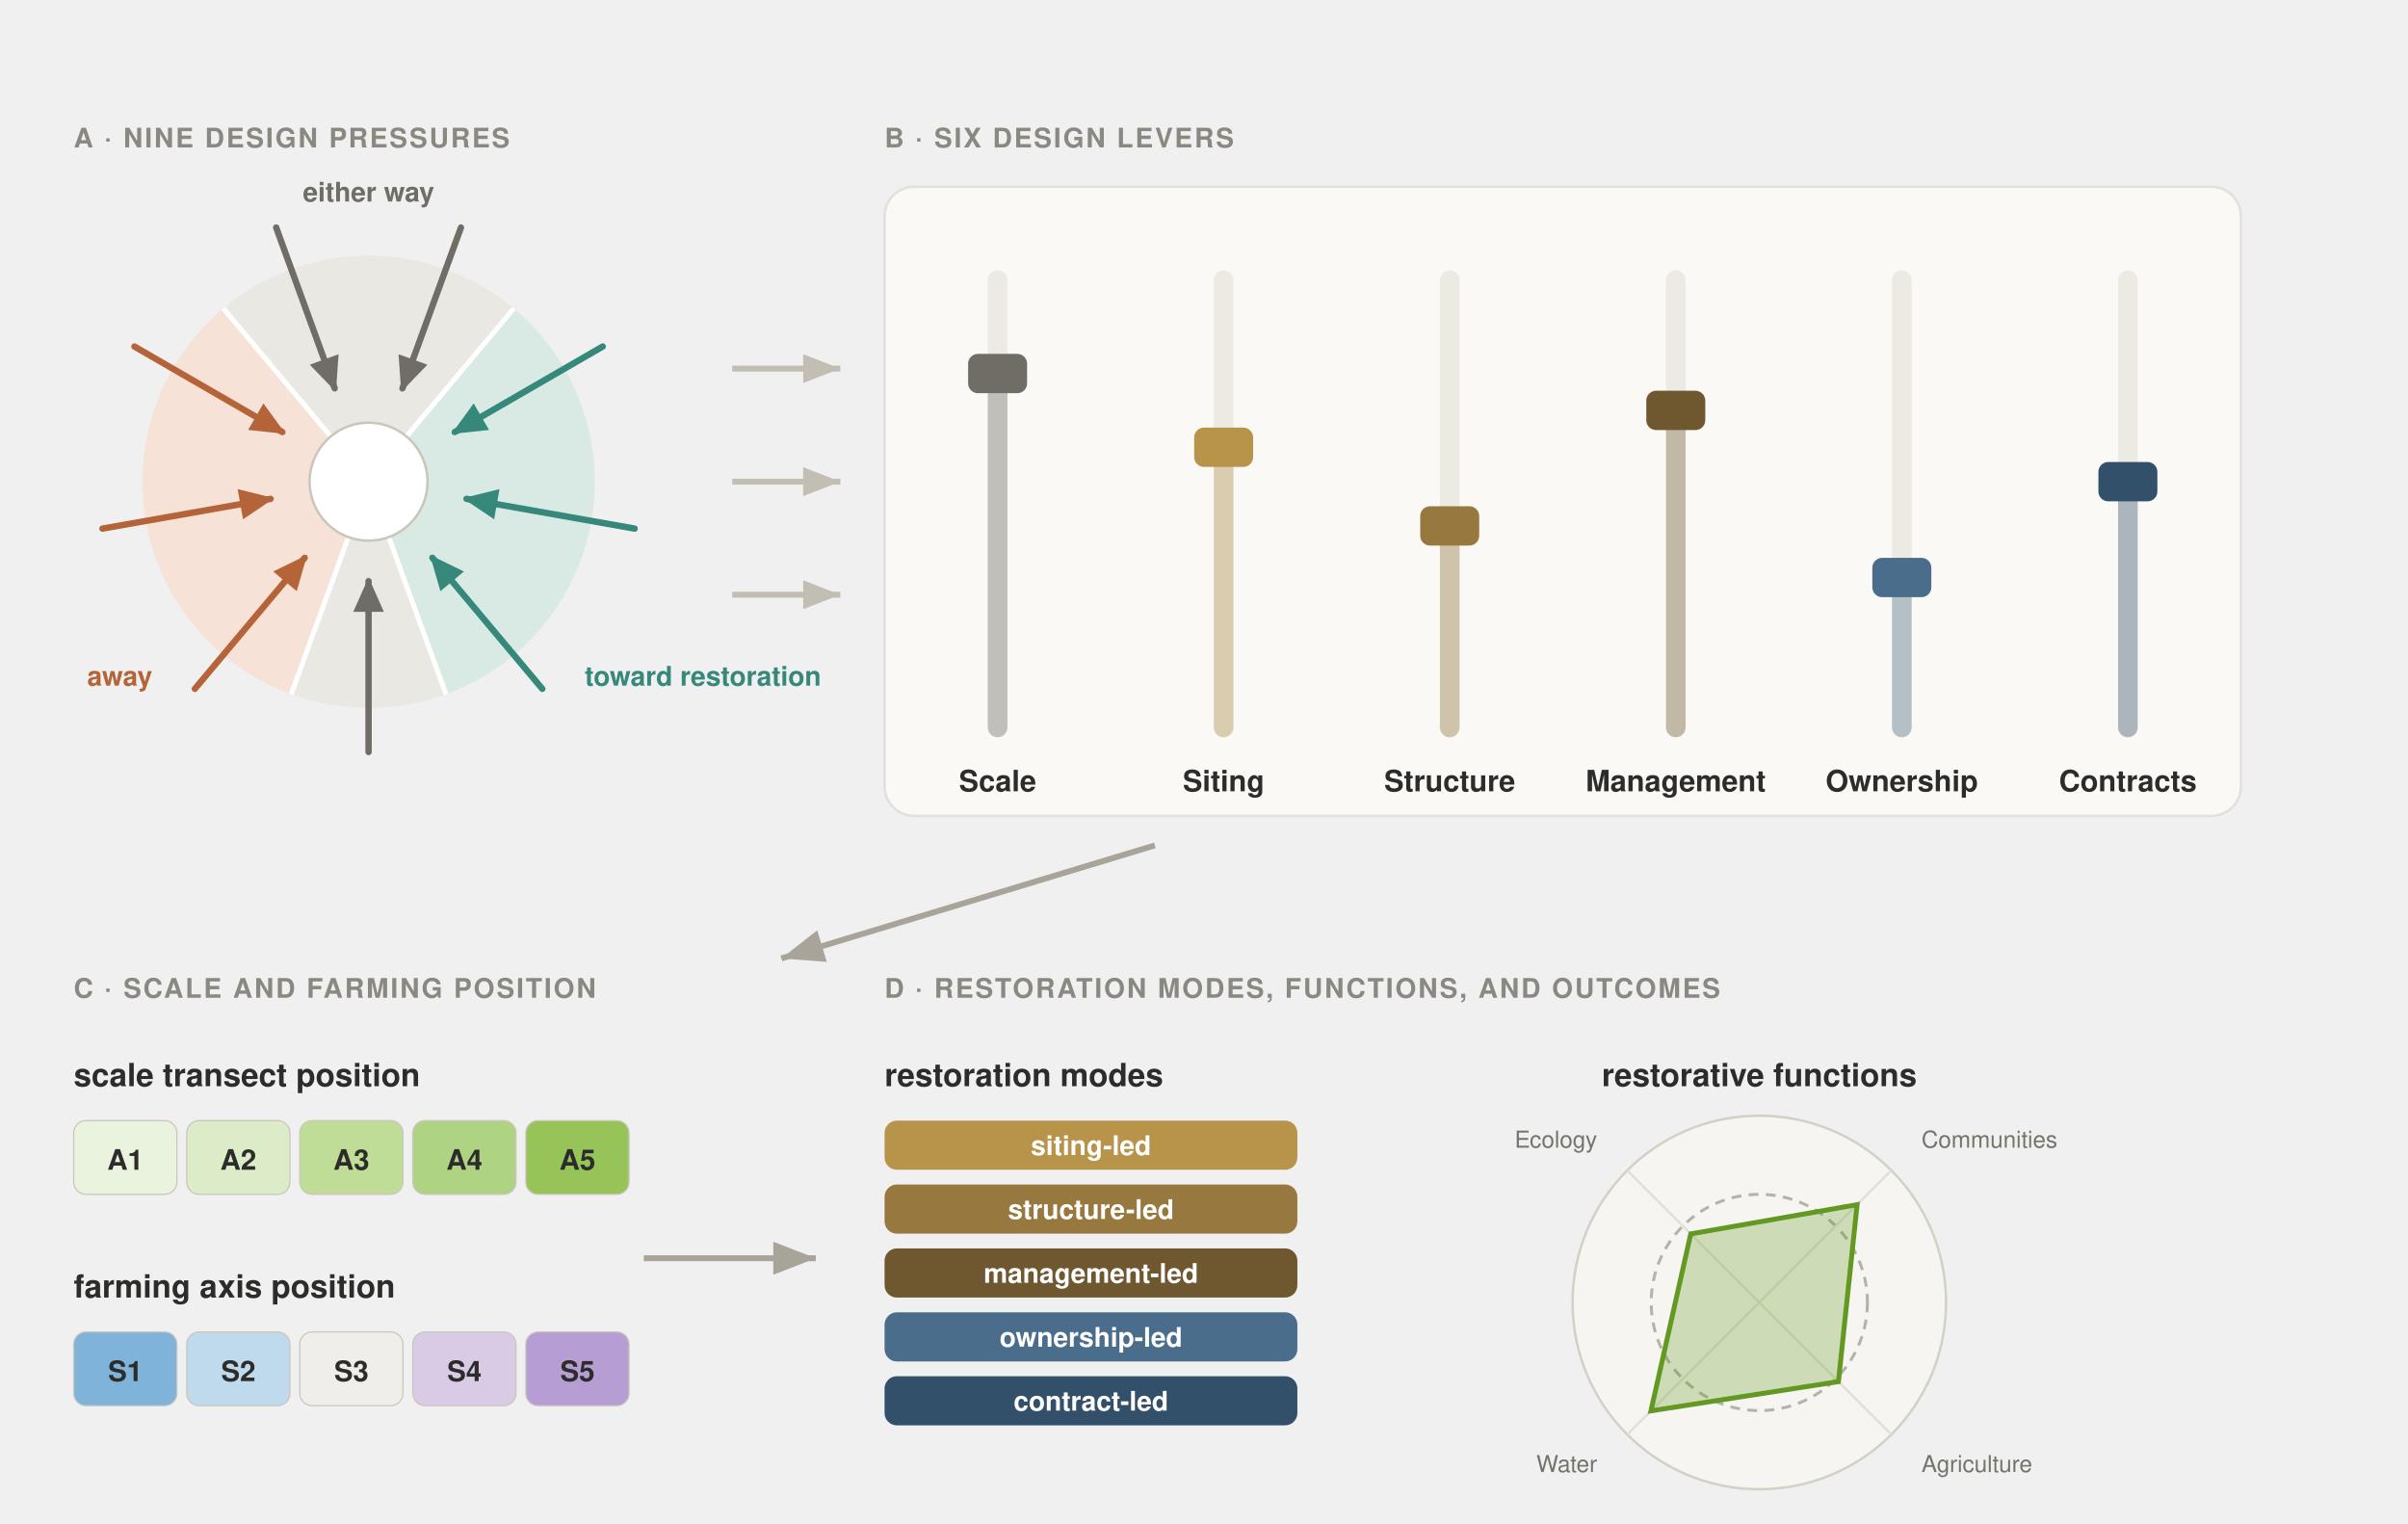
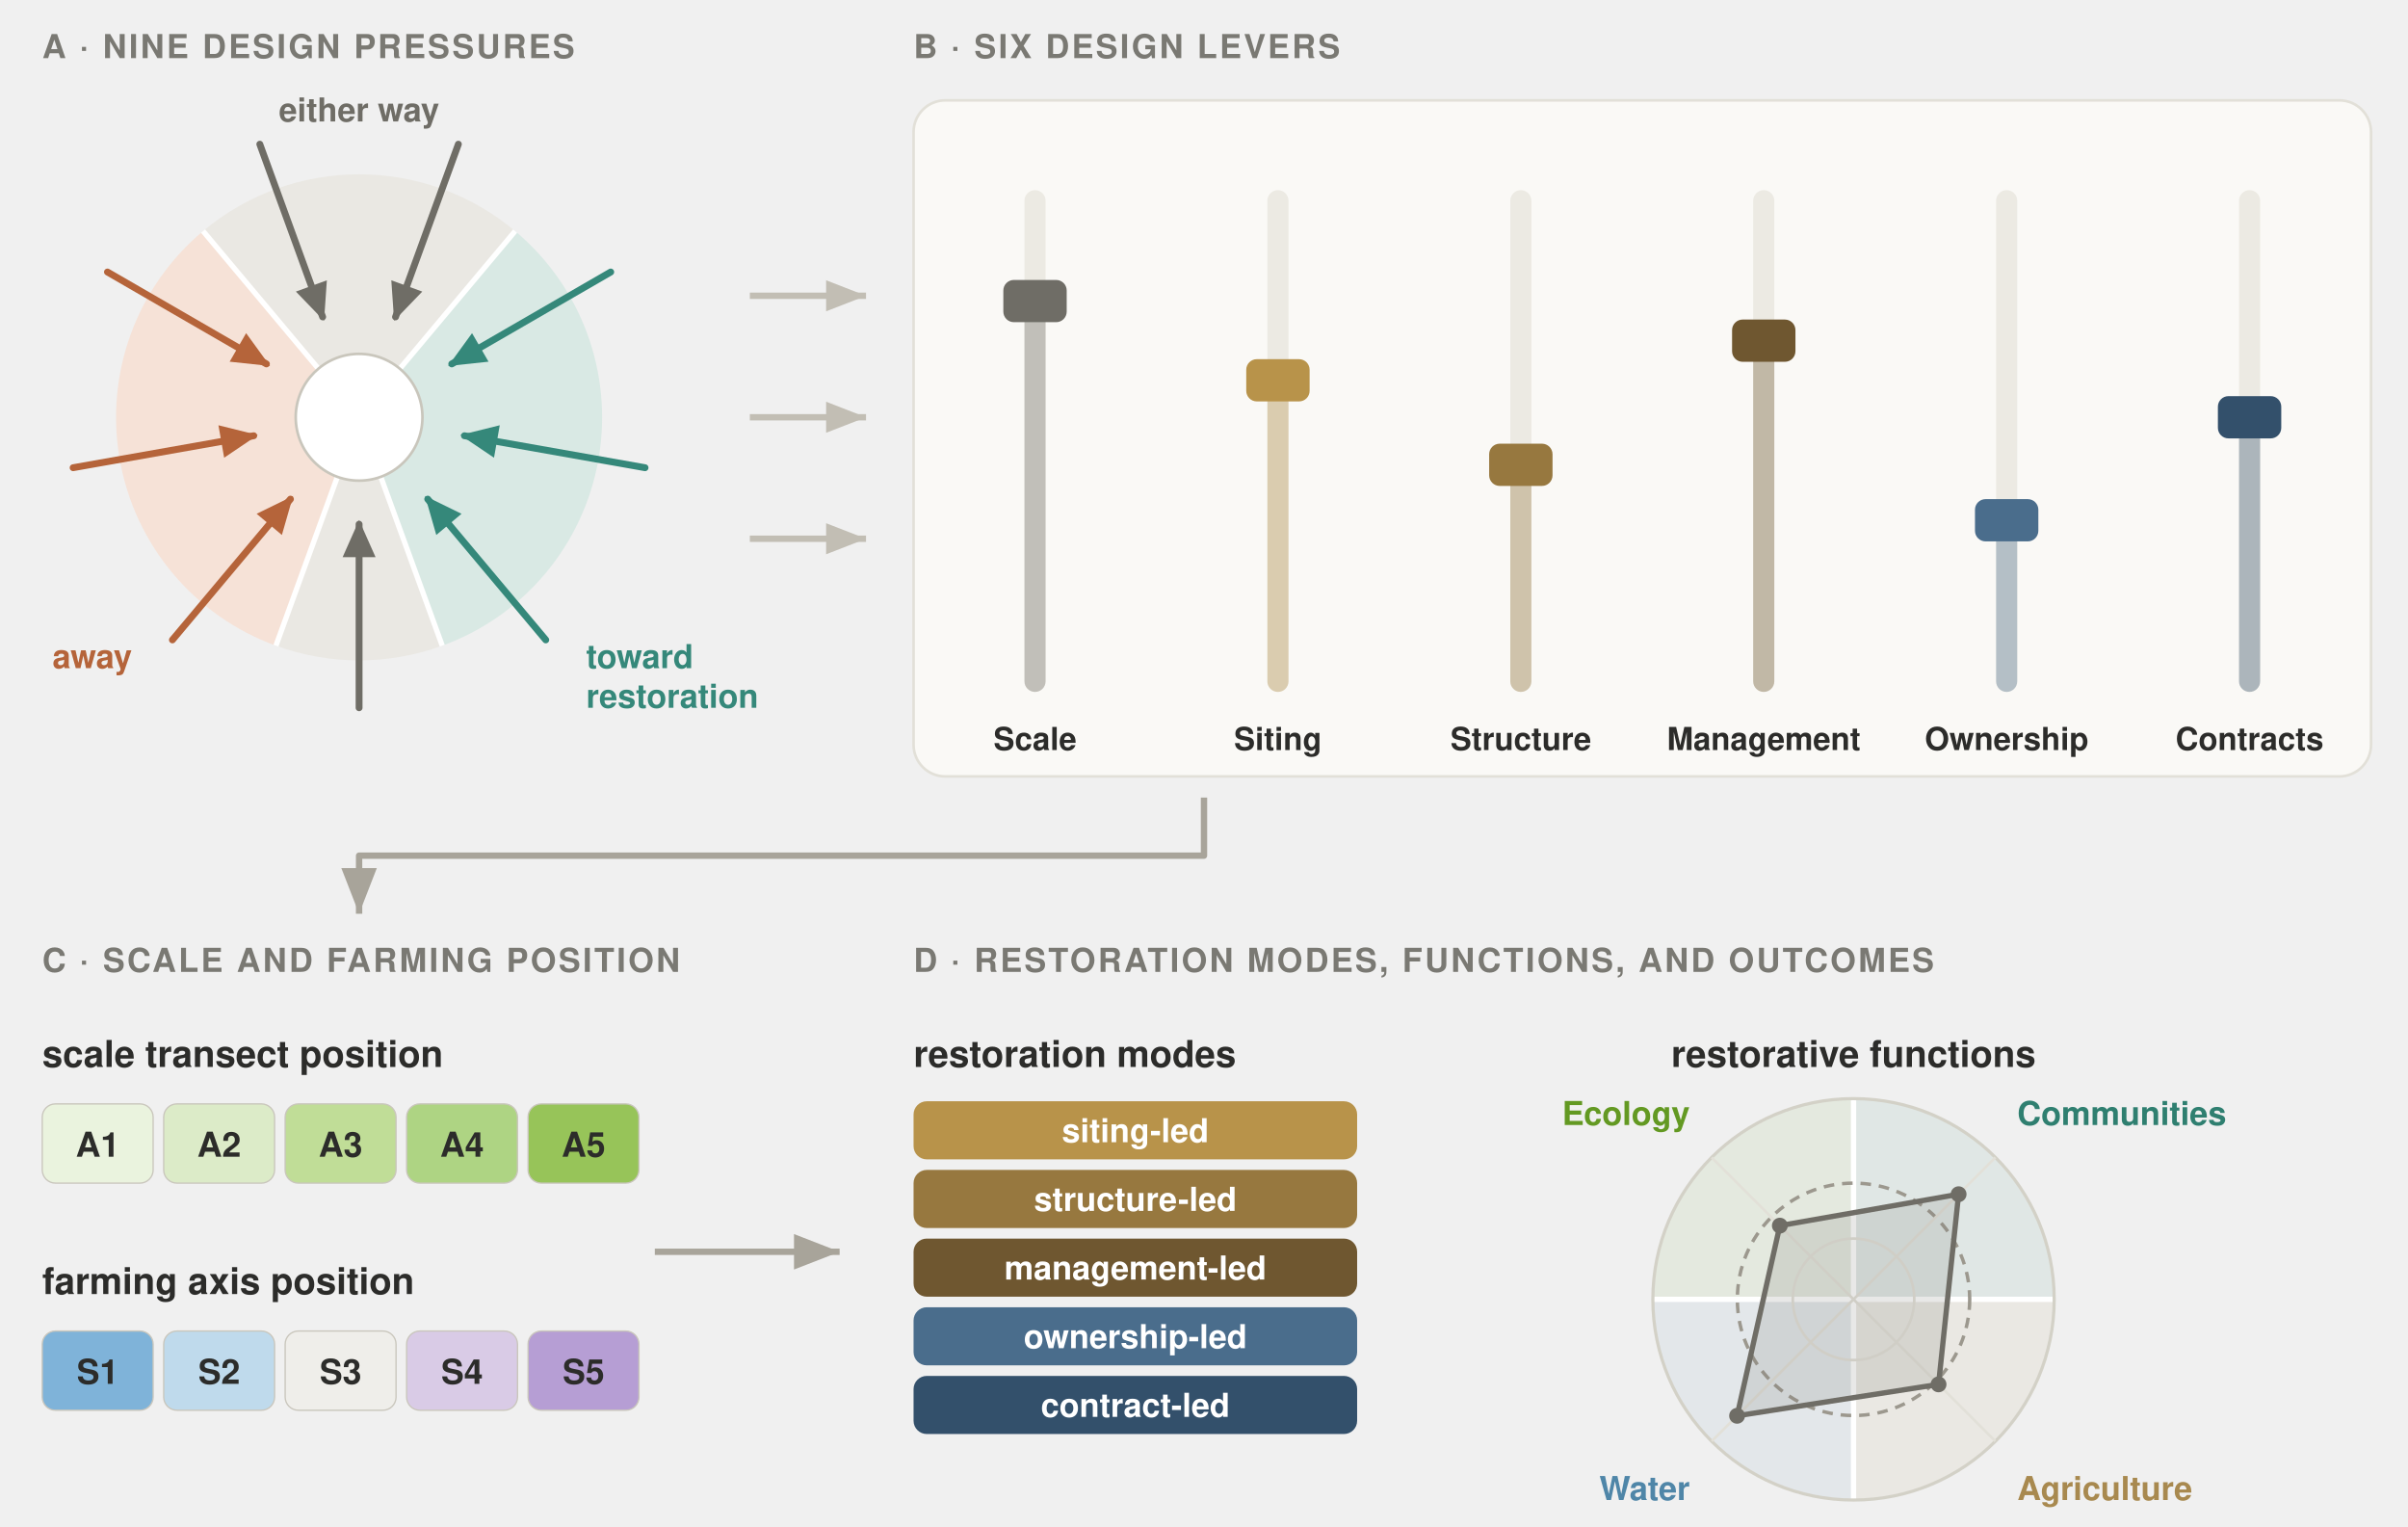
- <svg xmlns="http://www.w3.org/2000/svg" width="980" height="620" viewBox="0 0 980 620" role="img">
+ <svg xmlns="http://www.w3.org/2000/svg" width="912" height="578" viewBox="14 38 912 578" role="img">
  <style>
text{font-family:ui-sans-serif,system-ui,-apple-system,"Segoe UI",Helvetica,Arial,sans-serif}
- .eb{font-size:11px;font-weight:700;fill:#8a8880;letter-spacing:.07em}
+ .eb{font-size:12.5px;font-weight:700;fill:#7a7973;letter-spacing:.07em}
.nm{font-size:12px;font-weight:600;fill:#2c2c2a}
- .ot{font-size:13px;font-weight:600;fill:#2c2c2a}
- .cd{font-size:11.5px;font-weight:600;fill:#2c2c2a}
- .cw{font-size:11px;font-weight:600;fill:#ffffff}
- .pl{font-size:11px;font-weight:600}
- .sc{font-size:9.5px;fill:#75736c}
+ .ot{font-size:14px;font-weight:600;fill:#2c2c2a}
+ .cd{font-size:13px;font-weight:600;fill:#2c2c2a}
+ .cw{font-size:12.5px;font-weight:600;fill:#ffffff}
+ .pl{font-size:12.5px;font-weight:600}
+ .dm{font-size:12.5px;font-weight:700}
</style>
  <defs>
    <marker id="mt" viewBox="0 0 10 10" refX="8" refY="5" markerWidth="6" markerHeight="6" orient="auto">
      <path d="M0,1 L9,5 L0,9 z" fill="#35887a" />
    </marker>
    <marker id="mg" viewBox="0 0 10 10" refX="8" refY="5" markerWidth="6" markerHeight="6" orient="auto">
      <path d="M0,1 L9,5 L0,9 z" fill="#6f6d66" />
    </marker>
    <marker id="ma" viewBox="0 0 10 10" refX="8" refY="5" markerWidth="6" markerHeight="6" orient="auto">
      <path d="M0,1 L9,5 L0,9 z" fill="#b5643a" />
    </marker>
    <marker id="p" viewBox="0 0 10 10" refX="9" refY="5" markerWidth="7" markerHeight="7" orient="auto">
      <path d="M0,1.5 L9,5 L0,8.5 z" fill="#c2beb4" />
    </marker>
    <marker id="o" viewBox="0 0 10 10" refX="9" refY="5" markerWidth="8" markerHeight="8" orient="auto">
      <path d="M0,1.5 L9,5 L0,8.5 z" fill="#a8a49a" />
    </marker>
  </defs>
  <text class="eb" x="30" y="60">A · NINE DESIGN PRESSURES</text>
  <path d="M150,196 L90.9,125.5 A92,92 0 0 1 209.1,125.5 Z" fill="#eae8e3" />
  <path d="M150,196 L209.1,125.5 A92,92 0 0 1 181.5,282.5 Z" fill="#d9e9e4" />
  <path d="M150,196 L181.5,282.5 A92,92 0 0 1 118.5,282.5 Z" fill="#eae8e3" />
  <path d="M150,196 L118.5,282.5 A92,92 0 0 1 90.9,125.5 Z" fill="#f6e2d7" />
  <line x1="150" y1="196" x2="90.9" y2="125.5" stroke="#ffffff" stroke-width="2" />
  <line x1="150" y1="196" x2="209.1" y2="125.5" stroke="#ffffff" stroke-width="2" />
  <line x1="150" y1="196" x2="181.5" y2="282.5" stroke="#ffffff" stroke-width="2" />
  <line x1="150" y1="196" x2="118.5" y2="282.5" stroke="#ffffff" stroke-width="2" />
  <line x1="112.4" y1="92.6" x2="136.2" y2="158.0" stroke="#6f6d66" stroke-width="2.6" stroke-linecap="round" marker-end="url(#mg)" />
  <line x1="187.6" y1="92.6" x2="163.8" y2="158.0" stroke="#6f6d66" stroke-width="2.6" stroke-linecap="round" marker-end="url(#mg)" />
  <line x1="245.3" y1="141.0" x2="185.1" y2="175.8" stroke="#35887a" stroke-width="2.6" stroke-linecap="round" marker-end="url(#mt)" />
  <line x1="258.3" y1="215.1" x2="189.9" y2="203.0" stroke="#35887a" stroke-width="2.6" stroke-linecap="round" marker-end="url(#mt)" />
  <line x1="220.7" y1="280.3" x2="176.0" y2="227.0" stroke="#35887a" stroke-width="2.6" stroke-linecap="round" marker-end="url(#mt)" />
  <line x1="150.0" y1="306.0" x2="150.0" y2="236.5" stroke="#6f6d66" stroke-width="2.6" stroke-linecap="round" marker-end="url(#mg)" />
  <line x1="79.3" y1="280.3" x2="124.0" y2="227.0" stroke="#b5643a" stroke-width="2.6" stroke-linecap="round" marker-end="url(#ma)" />
  <line x1="41.7" y1="215.1" x2="110.1" y2="203.0" stroke="#b5643a" stroke-width="2.6" stroke-linecap="round" marker-end="url(#ma)" />
  <line x1="54.7" y1="141.0" x2="114.9" y2="175.8" stroke="#b5643a" stroke-width="2.6" stroke-linecap="round" marker-end="url(#ma)" />
  <circle cx="150" cy="196" r="24" fill="#ffffff" stroke="#c9c6bc" stroke-width="1" />
-   <text class="pl" x="150" y="82" text-anchor="middle" fill="#6f6d66">either way</text>
-   <text class="pl" x="238" y="279" text-anchor="start" fill="#35887a">toward restoration</text>
-   <text class="pl" x="62" y="279" text-anchor="end" fill="#b5643a">away</text>
+   <text class="pl" x="150" y="84" text-anchor="middle" fill="#6f6d66">either way</text>
+   <text class="pl" x="236" y="291" text-anchor="start" fill="#35887a">
+     <tspan x="236">toward</tspan>
+     <tspan x="236" dy="15">restoration</tspan>
+   </text>
+   <text class="pl" x="64" y="291" text-anchor="end" fill="#b5643a">away</text>
  <rect x="360" y="76" width="552" height="256" rx="12" fill="#faf9f6" stroke="#e2e0d8" />
  <text class="eb" x="360" y="60">B · SIX DESIGN LEVERS</text>
  <rect x="402" y="110" width="8" height="190" rx="4" fill="#eceae3" />
  <rect x="402" y="152" width="8" height="148" rx="4" fill="#6f6d66" opacity="0.34" />
  <rect x="394" y="144" width="24" height="16" rx="4" fill="#6f6d66" />
  <text class="nm" x="406" y="322" text-anchor="middle">Scale</text>
  <rect x="494" y="110" width="8" height="190" rx="4" fill="#eceae3" />
  <rect x="494" y="182" width="8" height="118" rx="4" fill="#b8934a" opacity="0.34" />
  <rect x="486" y="174" width="24" height="16" rx="4" fill="#b8934a" />
  <text class="nm" x="498" y="322" text-anchor="middle">Siting</text>
  <rect x="586" y="110" width="8" height="190" rx="4" fill="#eceae3" />
  <rect x="586" y="214" width="8" height="86" rx="4" fill="#97783f" opacity="0.34" />
  <rect x="578" y="206" width="24" height="16" rx="4" fill="#97783f" />
  <text class="nm" x="590" y="322" text-anchor="middle">Structure</text>
  <rect x="678" y="110" width="8" height="190" rx="4" fill="#eceae3" />
  <rect x="678" y="167" width="8" height="133" rx="4" fill="#6f5730" opacity="0.34" />
  <rect x="670" y="159" width="24" height="16" rx="4" fill="#6f5730" />
  <text class="nm" x="682" y="322" text-anchor="middle">Management</text>
  <rect x="770" y="110" width="8" height="190" rx="4" fill="#eceae3" />
  <rect x="770" y="235" width="8" height="65" rx="4" fill="#4a6d8c" opacity="0.34" />
  <rect x="762" y="227" width="24" height="16" rx="4" fill="#4a6d8c" />
  <text class="nm" x="774" y="322" text-anchor="middle">Ownership</text>
  <rect x="862" y="110" width="8" height="190" rx="4" fill="#eceae3" />
  <rect x="862" y="196" width="8" height="104" rx="4" fill="#33506b" opacity="0.34" />
  <rect x="854" y="188" width="24" height="16" rx="4" fill="#33506b" />
  <text class="nm" x="866" y="322" text-anchor="middle">Contracts</text>
  <line x1="298" y1="150" x2="342" y2="150" stroke="#c2beb4" stroke-width="2.4" marker-end="url(#p)" />
  <line x1="298" y1="196" x2="342" y2="196" stroke="#c2beb4" stroke-width="2.4" marker-end="url(#p)" />
  <line x1="298" y1="242" x2="342" y2="242" stroke="#c2beb4" stroke-width="2.4" marker-end="url(#p)" />
-   <line x1="470.0" y1="344" x2="318.0" y2="390" stroke="#a8a49a" stroke-width="2.4" marker-end="url(#o)" />
+   <path d="M470,340 V362 H150 V384" fill="none" stroke="#a8a49a" stroke-width="2.4" stroke-linejoin="round" marker-end="url(#o)" />
  <text class="eb" x="30" y="406">C · SCALE AND FARMING POSITION</text>
  <text class="eb" x="360" y="406">D · RESTORATION MODES, FUNCTIONS, AND OUTCOMES</text>
  <text class="ot" x="30" y="442">scale transect position</text>
  <rect x="30" y="456" width="42" height="30" rx="5" fill="#EAF3DE" stroke="#c9c6bc" stroke-width="0.5" />
  <text class="cd" x="51.0" y="476" text-anchor="middle">A1</text>
  <rect x="76" y="456" width="42" height="30" rx="5" fill="#DCEBC8" stroke="#c9c6bc" stroke-width="0.5" />
  <text class="cd" x="97.0" y="476" text-anchor="middle">A2</text>
  <rect x="122" y="456" width="42" height="30" rx="5" fill="#C0DD97" stroke="#c9c6bc" stroke-width="0.5" />
  <text class="cd" x="143.0" y="476" text-anchor="middle">A3</text>
  <rect x="168" y="456" width="42" height="30" rx="5" fill="#AED483" stroke="#c9c6bc" stroke-width="0.5" />
  <text class="cd" x="189.0" y="476" text-anchor="middle">A4</text>
  <rect x="214" y="456" width="42" height="30" rx="5" fill="#97C459" stroke="#c9c6bc" stroke-width="0.5" />
  <text class="cd" x="235.0" y="476" text-anchor="middle">A5</text>
  <text class="ot" x="30" y="528">farming axis position</text>
  <rect x="30" y="542" width="42" height="30" rx="5" fill="#7fb3d9" stroke="#c9c6bc" stroke-width="0.5" />
  <text class="cd" x="51.0" y="562" text-anchor="middle">S1</text>
  <rect x="76" y="542" width="42" height="30" rx="5" fill="#bfdaec" stroke="#c9c6bc" stroke-width="0.5" />
  <text class="cd" x="97.0" y="562" text-anchor="middle">S2</text>
  <rect x="122" y="542" width="42" height="30" rx="5" fill="#efeeea" stroke="#c9c6bc" stroke-width="0.5" />
  <text class="cd" x="143.0" y="562" text-anchor="middle">S3</text>
  <rect x="168" y="542" width="42" height="30" rx="5" fill="#d9cbe6" stroke="#c9c6bc" stroke-width="0.5" />
  <text class="cd" x="189.0" y="562" text-anchor="middle">S4</text>
  <rect x="214" y="542" width="42" height="30" rx="5" fill="#b69ed4" stroke="#c9c6bc" stroke-width="0.5" />
  <text class="cd" x="235.0" y="562" text-anchor="middle">S5</text>
  <line x1="262" y1="512" x2="332" y2="512" stroke="#a8a49a" stroke-width="2.4" marker-end="url(#o)" />
  <text class="ot" x="360" y="442">restoration modes</text>
-   <rect x="360" y="456" width="168" height="20" rx="5" fill="#b8934a" />
-   <text class="cw" x="444" y="470" text-anchor="middle">siting-led</text>
-   <rect x="360" y="482" width="168" height="20" rx="5" fill="#97783f" />
-   <text class="cw" x="444" y="496" text-anchor="middle">structure-led</text>
-   <rect x="360" y="508" width="168" height="20" rx="5" fill="#6f5730" />
-   <text class="cw" x="444" y="522" text-anchor="middle">management-led</text>
-   <rect x="360" y="534" width="168" height="20" rx="5" fill="#4a6d8c" />
-   <text class="cw" x="444" y="548" text-anchor="middle">ownership-led</text>
-   <rect x="360" y="560" width="168" height="20" rx="5" fill="#33506b" />
-   <text class="cw" x="444" y="574" text-anchor="middle">contract-led</text>
+   <rect x="360" y="455" width="168" height="22" rx="5" fill="#b8934a" />
+   <text class="cw" x="444" y="470.5" text-anchor="middle">siting-led</text>
+   <rect x="360" y="481" width="168" height="22" rx="5" fill="#97783f" />
+   <text class="cw" x="444" y="496.5" text-anchor="middle">structure-led</text>
+   <rect x="360" y="507" width="168" height="22" rx="5" fill="#6f5730" />
+   <text class="cw" x="444" y="522.5" text-anchor="middle">management-led</text>
+   <rect x="360" y="533" width="168" height="22" rx="5" fill="#4a6d8c" />
+   <text class="cw" x="444" y="548.5" text-anchor="middle">ownership-led</text>
+   <rect x="360" y="559" width="168" height="22" rx="5" fill="#33506b" />
+   <text class="cw" x="444" y="574.5" text-anchor="middle">contract-led</text>
  <text class="ot" x="716" y="442" text-anchor="middle">restorative functions</text>
-   <circle cx="716" cy="530" r="76" fill="#f6f5f1" stroke="#d3d1c7" stroke-width="1" />
-   <circle cx="716" cy="530" r="44" fill="none" stroke="#b4b2a9" stroke-width="1.2" stroke-dasharray="4 3" />
-   <line x1="716" y1="530" x2="769.7" y2="476.3" stroke="#e2e0d8" stroke-width="1" />
-   <line x1="716" y1="530" x2="769.7" y2="583.7" stroke="#e2e0d8" stroke-width="1" />
-   <line x1="716" y1="530" x2="662.3" y2="583.7" stroke="#e2e0d8" stroke-width="1" />
-   <line x1="716" y1="530" x2="662.3" y2="476.3" stroke="#e2e0d8" stroke-width="1" />
-   <polygon points="755.8,490.2 748.2,562.2 671.9,574.1 688.1,502.1" fill="#639922" fill-opacity="0.28" stroke="#639922" stroke-width="2" />
-   <text class="sc" x="782" y="467" text-anchor="start">Communities</text>
-   <text class="sc" x="782" y="599" text-anchor="start">Agriculture</text>
-   <text class="sc" x="650" y="599" text-anchor="end">Water</text>
-   <text class="sc" x="650" y="467" text-anchor="end">Ecology</text>
+   <path d="M716,530 L640,530 A76,76 0 0 1 716,454 Z" fill="#639922" fill-opacity="0.08" />
+   <path d="M716,530 L716,454 A76,76 0 0 1 792,530 Z" fill="#2f7f70" fill-opacity="0.08" />
+   <path d="M716,530 L792,530 A76,76 0 0 1 716,606 Z" fill="#a8894f" fill-opacity="0.08" />
+   <path d="M716,530 L716,606 A76,76 0 0 1 640,530 Z" fill="#4f86a8" fill-opacity="0.08" />
+   <g stroke="#ffffff" stroke-width="2">
+     <line x1="640" y1="530" x2="792" y2="530" />
+     <line x1="716" y1="454" x2="716" y2="606" />
+   </g>
+   <circle cx="716" cy="530" r="76" fill="none" stroke="#d3d1c7" stroke-width="1.2" />
+   <circle cx="716" cy="530" r="23" fill="none" stroke="#e2e0d8" stroke-width="1" />
+   <circle cx="716" cy="530" r="44" fill="none" stroke="#9c988e" stroke-width="1.3" stroke-dasharray="4 3" />
+   <g stroke="#e2e0d8" stroke-width="1">
+     <line x1="716" y1="530" x2="662.3" y2="476.3" />
+     <line x1="716" y1="530" x2="769.7" y2="476.3" />
+     <line x1="716" y1="530" x2="769.7" y2="583.7" />
+     <line x1="716" y1="530" x2="662.3" y2="583.7" />
+   </g>
+   <polygon points="755.8,490.2 748.2,562.2 671.9,574.1 688.1,502.1" fill="#6f6d66" fill-opacity="0.16" stroke="#6f6d66" stroke-width="2" stroke-linejoin="round" />
+   <circle cx="755.8" cy="490.2" r="3" fill="#6f6d66" />
+   <circle cx="748.2" cy="562.2" r="3" fill="#6f6d66" />
+   <circle cx="671.9" cy="574.1" r="3" fill="#6f6d66" />
+   <circle cx="688.1" cy="502.1" r="3" fill="#6f6d66" />
+   <text class="dm" x="654" y="464" text-anchor="end" fill="#639922">Ecology</text>
+   <text class="dm" x="778" y="464" text-anchor="start" fill="#2f7f70">Communities</text>
+   <text class="dm" x="778" y="606" text-anchor="start" fill="#a8894f">Agriculture</text>
+   <text class="dm" x="654" y="606" text-anchor="end" fill="#4f86a8">Water</text>
</svg>
